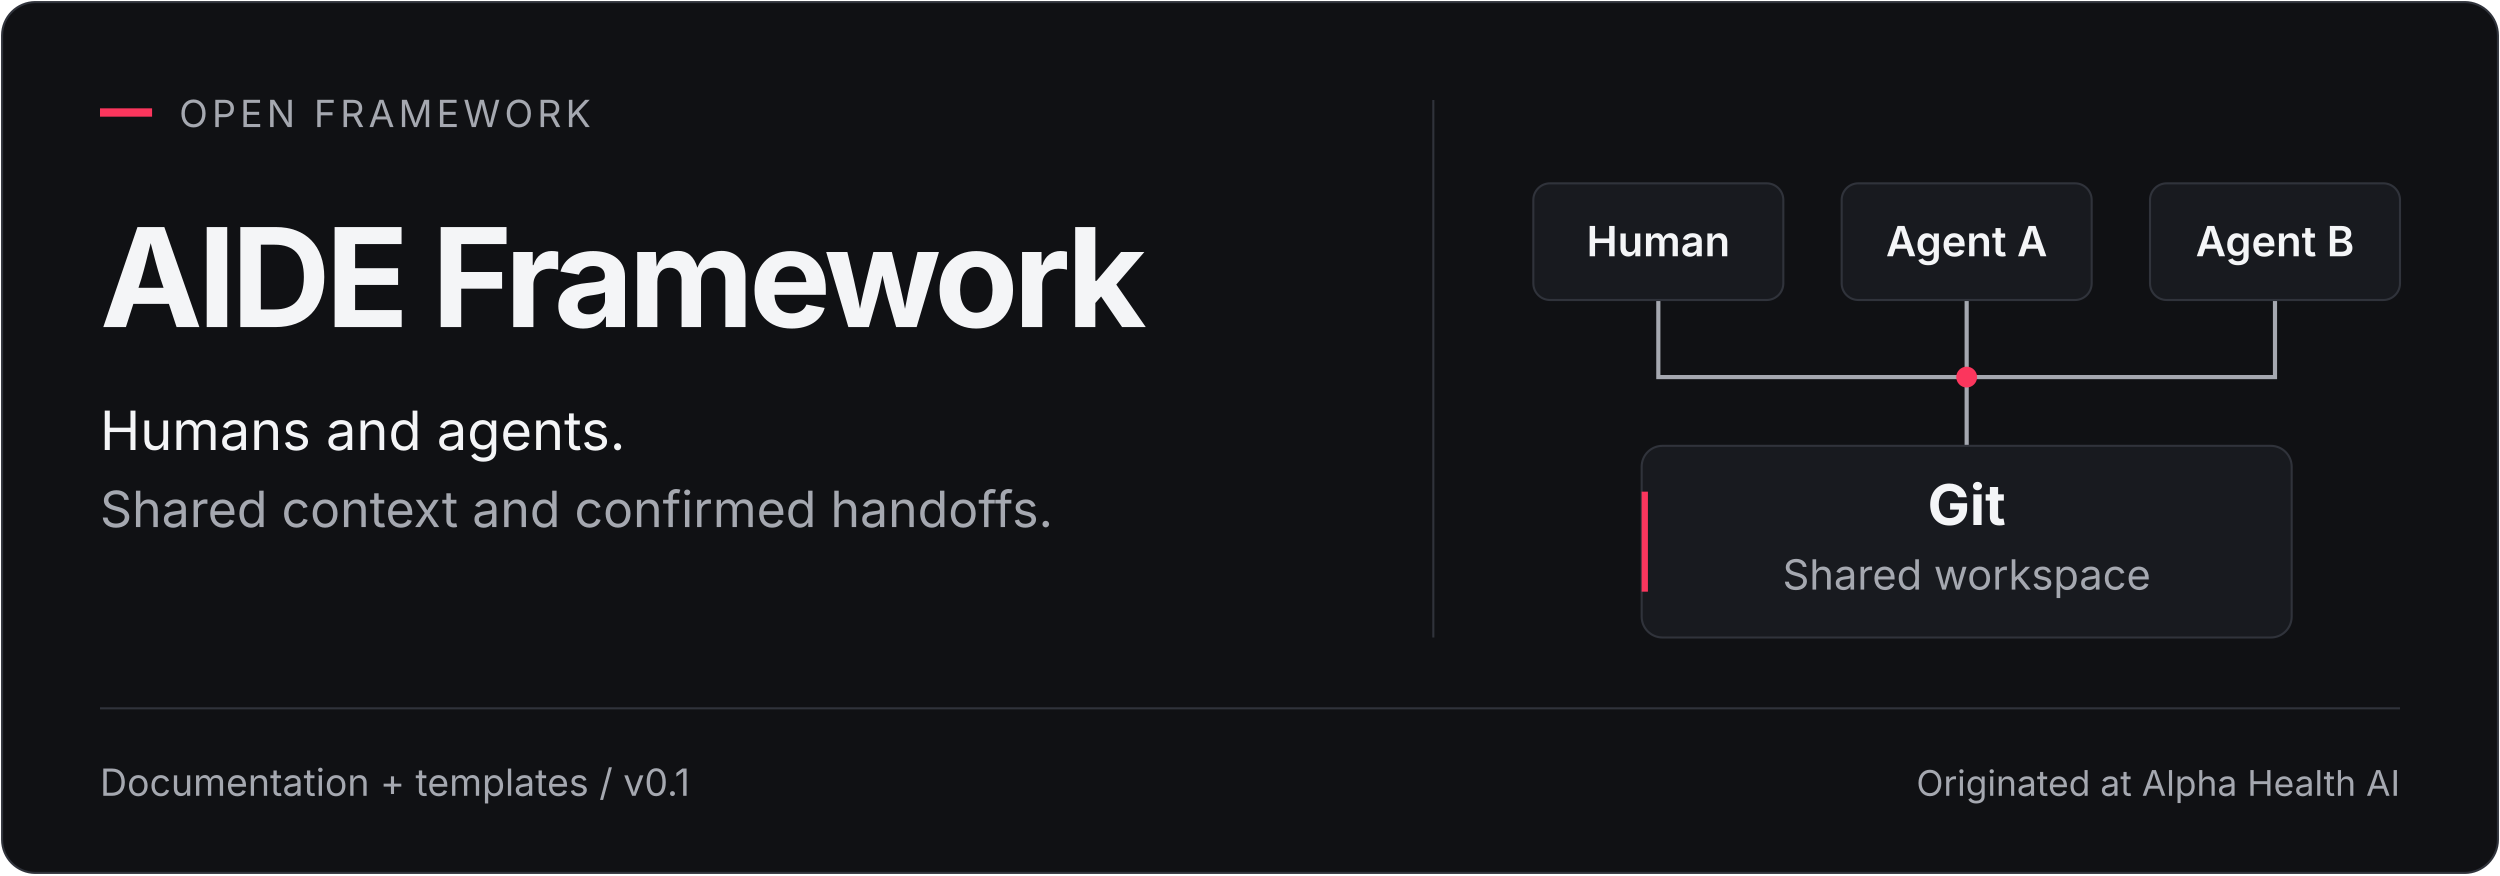
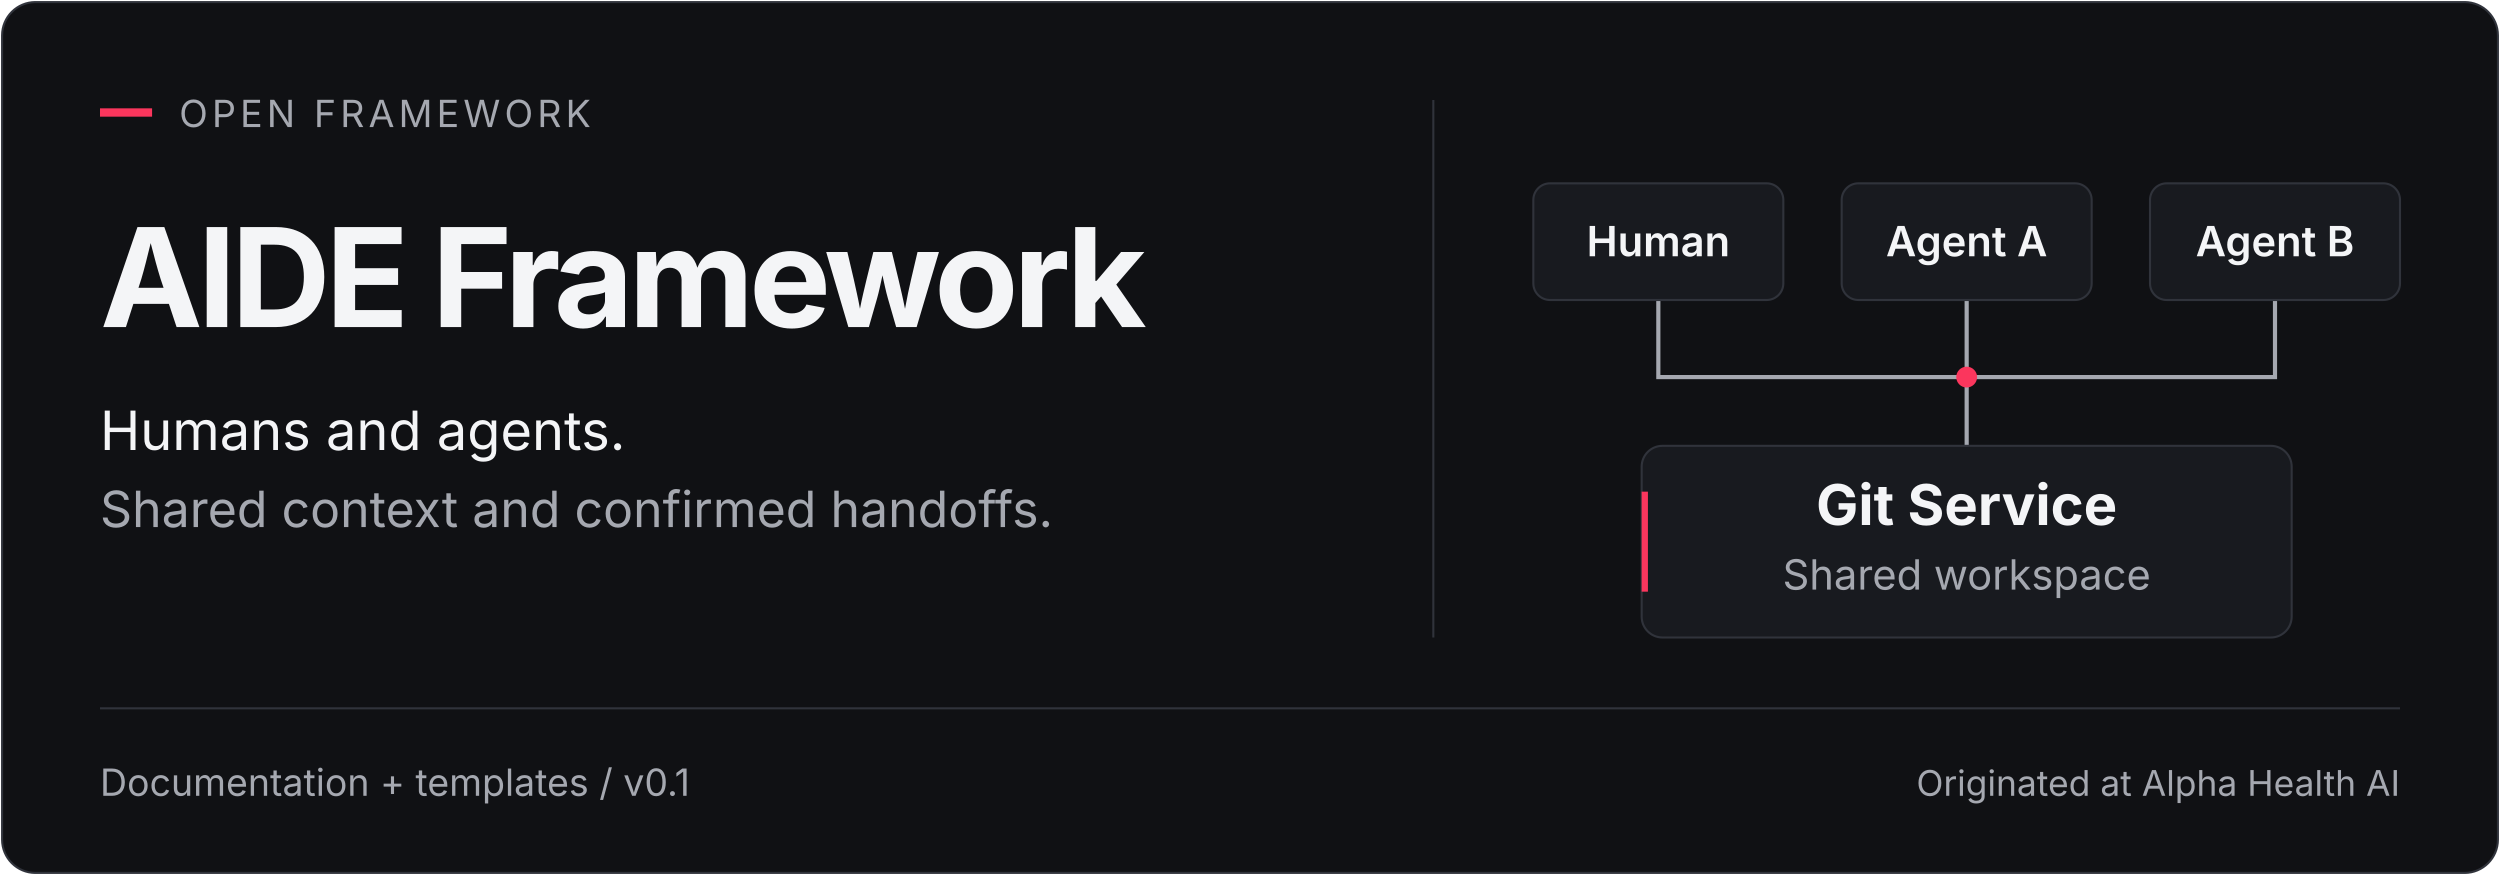
<svg xmlns="http://www.w3.org/2000/svg" width="1200" height="420" viewBox="0 0 1200 420" role="img" aria-labelledby="title desc">
  <rect x="1" y="1" width="1198" height="418" rx="16" fill="#101114" stroke="#30333b" />
  <g font-family="Inter,Arial,Helvetica,sans-serif">
    <path d="M48 54H73" stroke="#fb365d" stroke-width="4" />
    <text x="86" y="61" fill="#a5a8b0" font-size="18" letter-spacing="2">OPEN FRAMEWORK</text>
    <text x="48" y="157" fill="#f4f5f7" font-size="66" font-weight="700" letter-spacing="-2.4">AIDE Framework</text>
    <text x="48" y="216" fill="#f4f5f7" font-size="26">Humans and agents.</text>
    <text x="48" y="253" fill="#a5a8b0" font-size="24">Shared context and confirmed handoffs.</text>
    <path d="M688 48V306" stroke="#30333b" />
    <path d="M796 144V181H944V214M944 144V214M1092 144V181H944" stroke="#a5a8b0" stroke-width="2" fill="none" />
    <rect x="736" y="88" width="120" height="56" rx="8" fill="#181a1f" stroke="#30333b" />
    <text x="796" y="123" text-anchor="middle" fill="#f4f5f7" font-size="20" font-weight="600">Human</text>
    <rect x="884" y="88" width="120" height="56" rx="8" fill="#181a1f" stroke="#30333b" />
    <text x="944" y="123" text-anchor="middle" fill="#f4f5f7" font-size="20" font-weight="600">Agent A</text>
    <rect x="1032" y="88" width="120" height="56" rx="8" fill="#181a1f" stroke="#30333b" />
    <text x="1092" y="123" text-anchor="middle" fill="#f4f5f7" font-size="20" font-weight="600">Agent B</text>
    <circle cx="944" cy="181" r="5" fill="#fb365d" />
    <rect x="788" y="214" width="312" height="92" rx="10" fill="#181a1f" stroke="#30333b" />
    <rect x="788" y="236" width="3" height="48" fill="#fb365d" />
-     <text x="944" y="252" text-anchor="middle" fill="#f4f5f7" font-size="27" font-weight="700">Git</text>
+     <text x="944" y="252" text-anchor="middle" fill="#f4f5f7" font-size="27" font-weight="700">Git Service</text>
    <text x="944" y="283" text-anchor="middle" fill="#a5a8b0" font-size="20">Shared workspace</text>
    <path d="M48 340H1152" stroke="#30333b" />
    <text x="48" y="382" fill="#a5a8b0" font-size="18">Documentation + templates / v0.1</text>
    <text x="1152" y="382" text-anchor="end" fill="#a5a8b0" font-size="17">Originated at Alpha Health AI</text>
  </g>
</svg>
